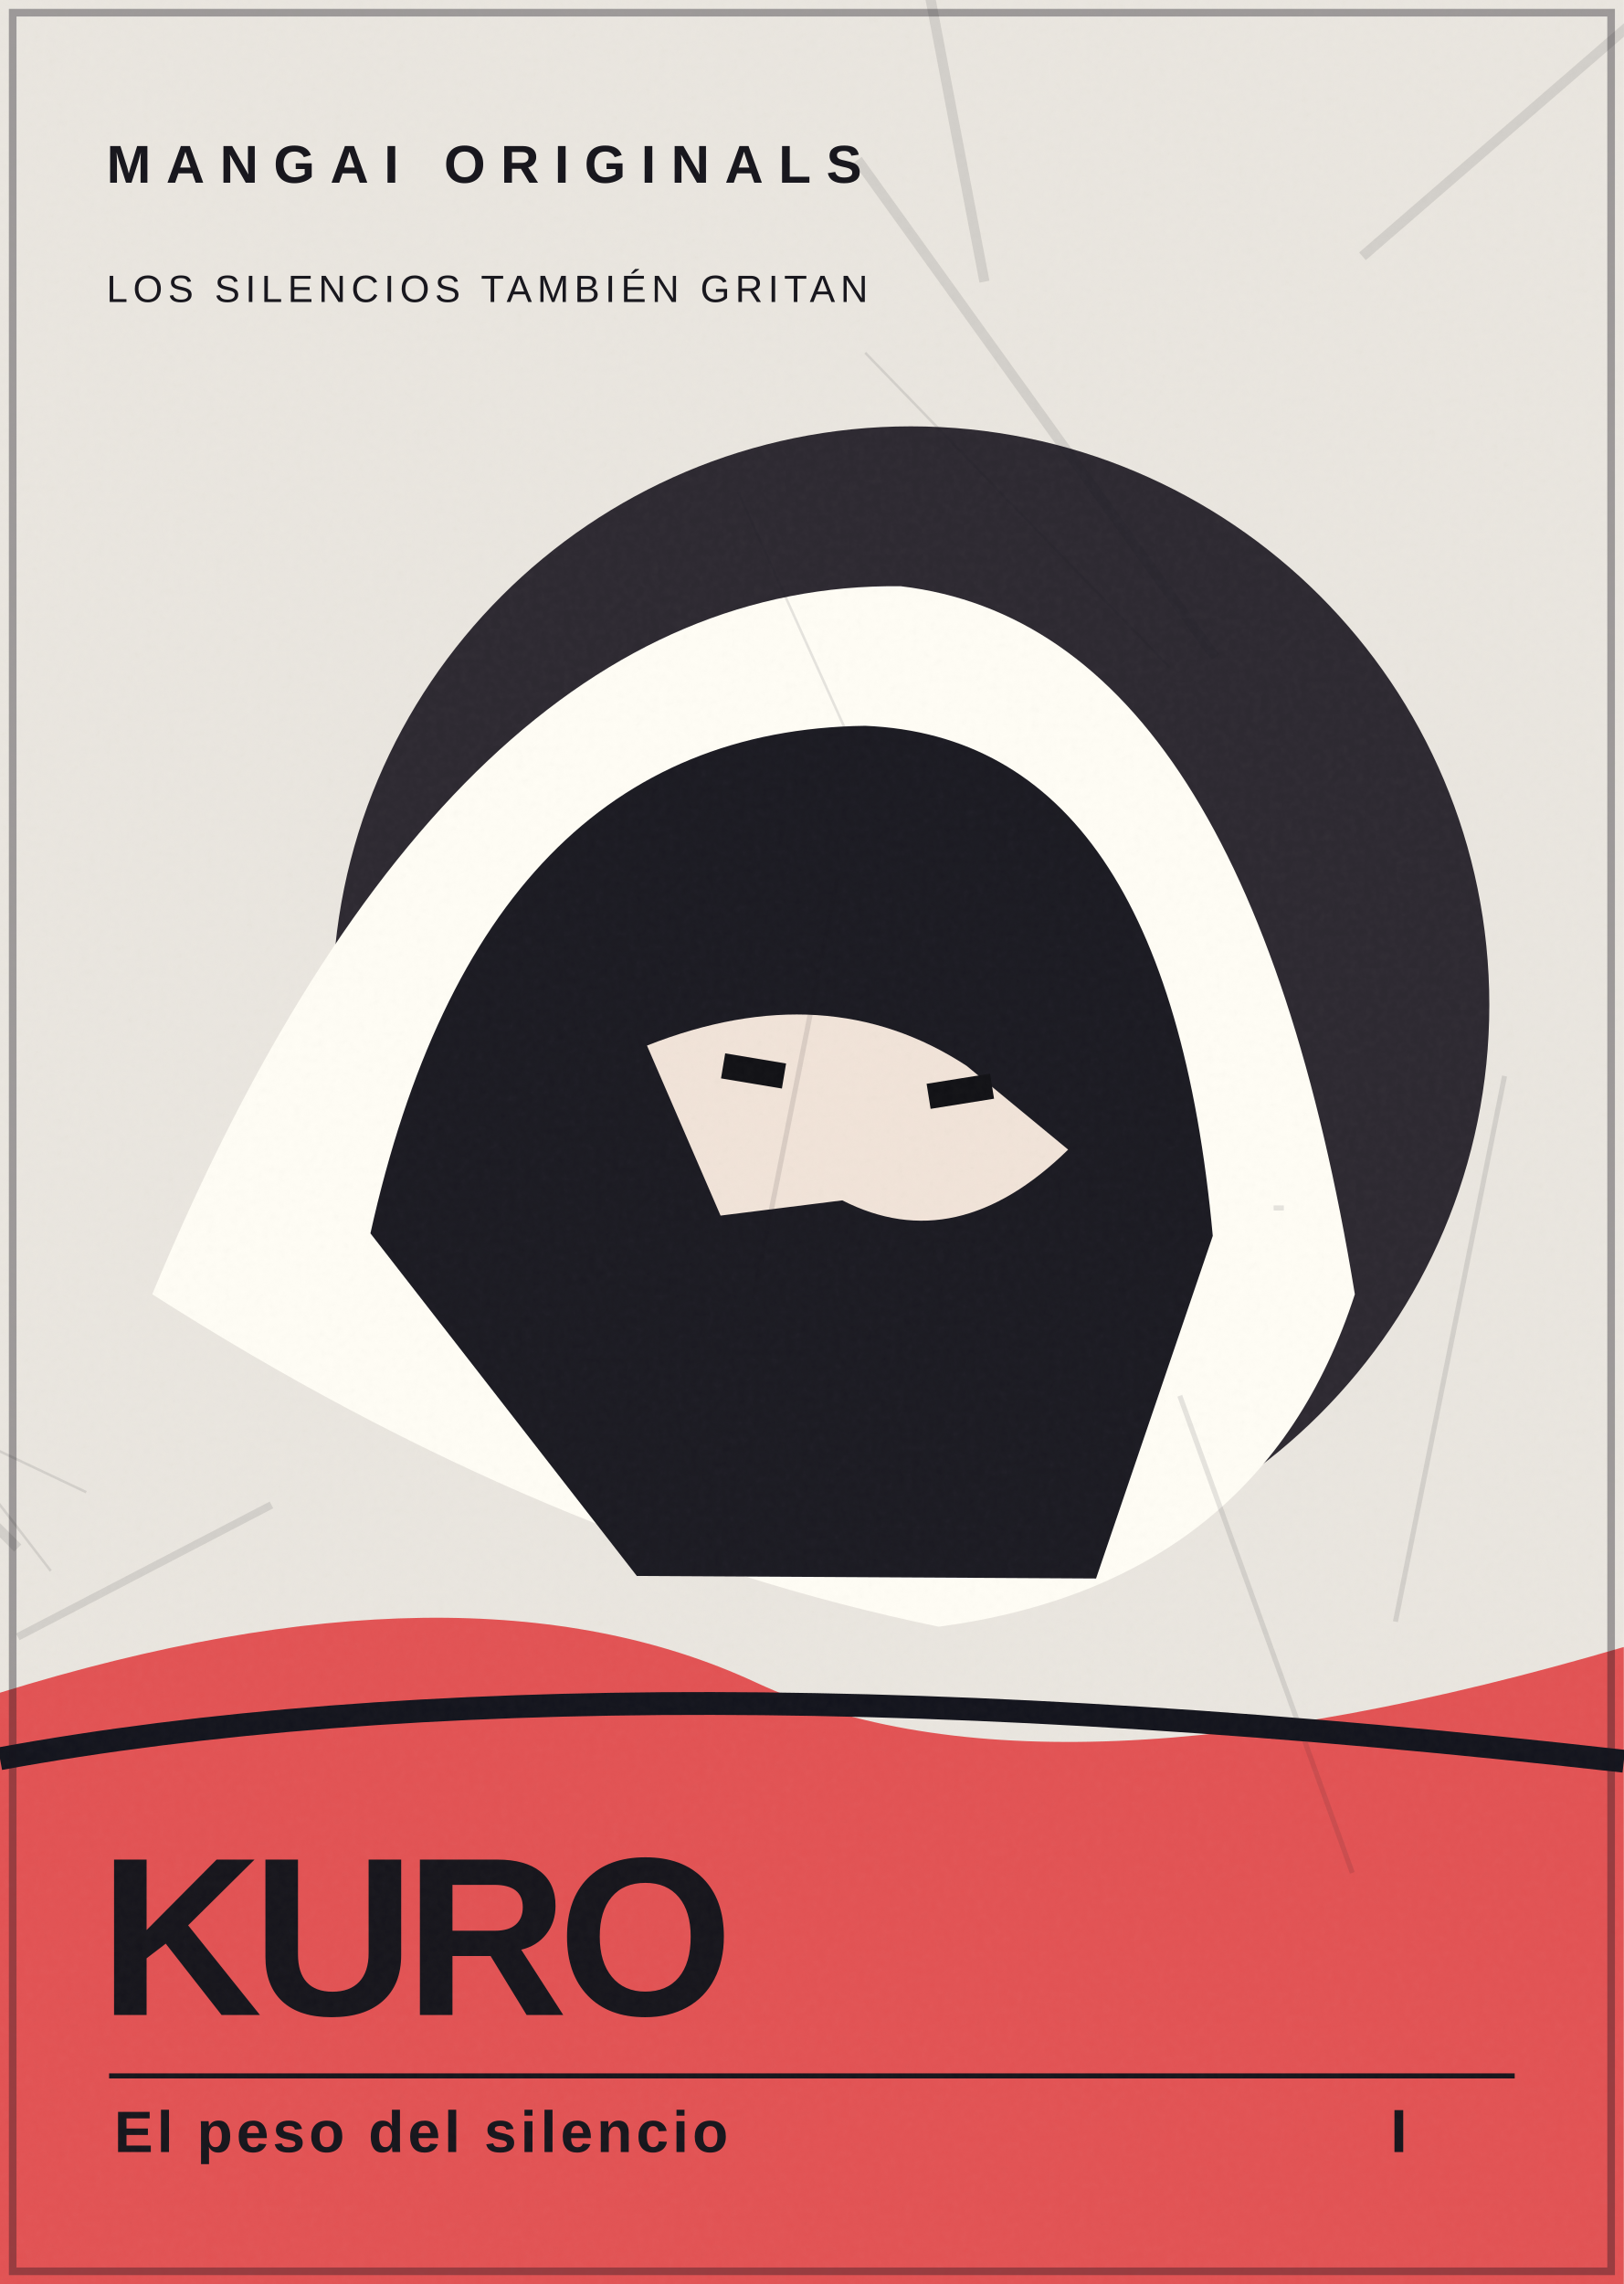
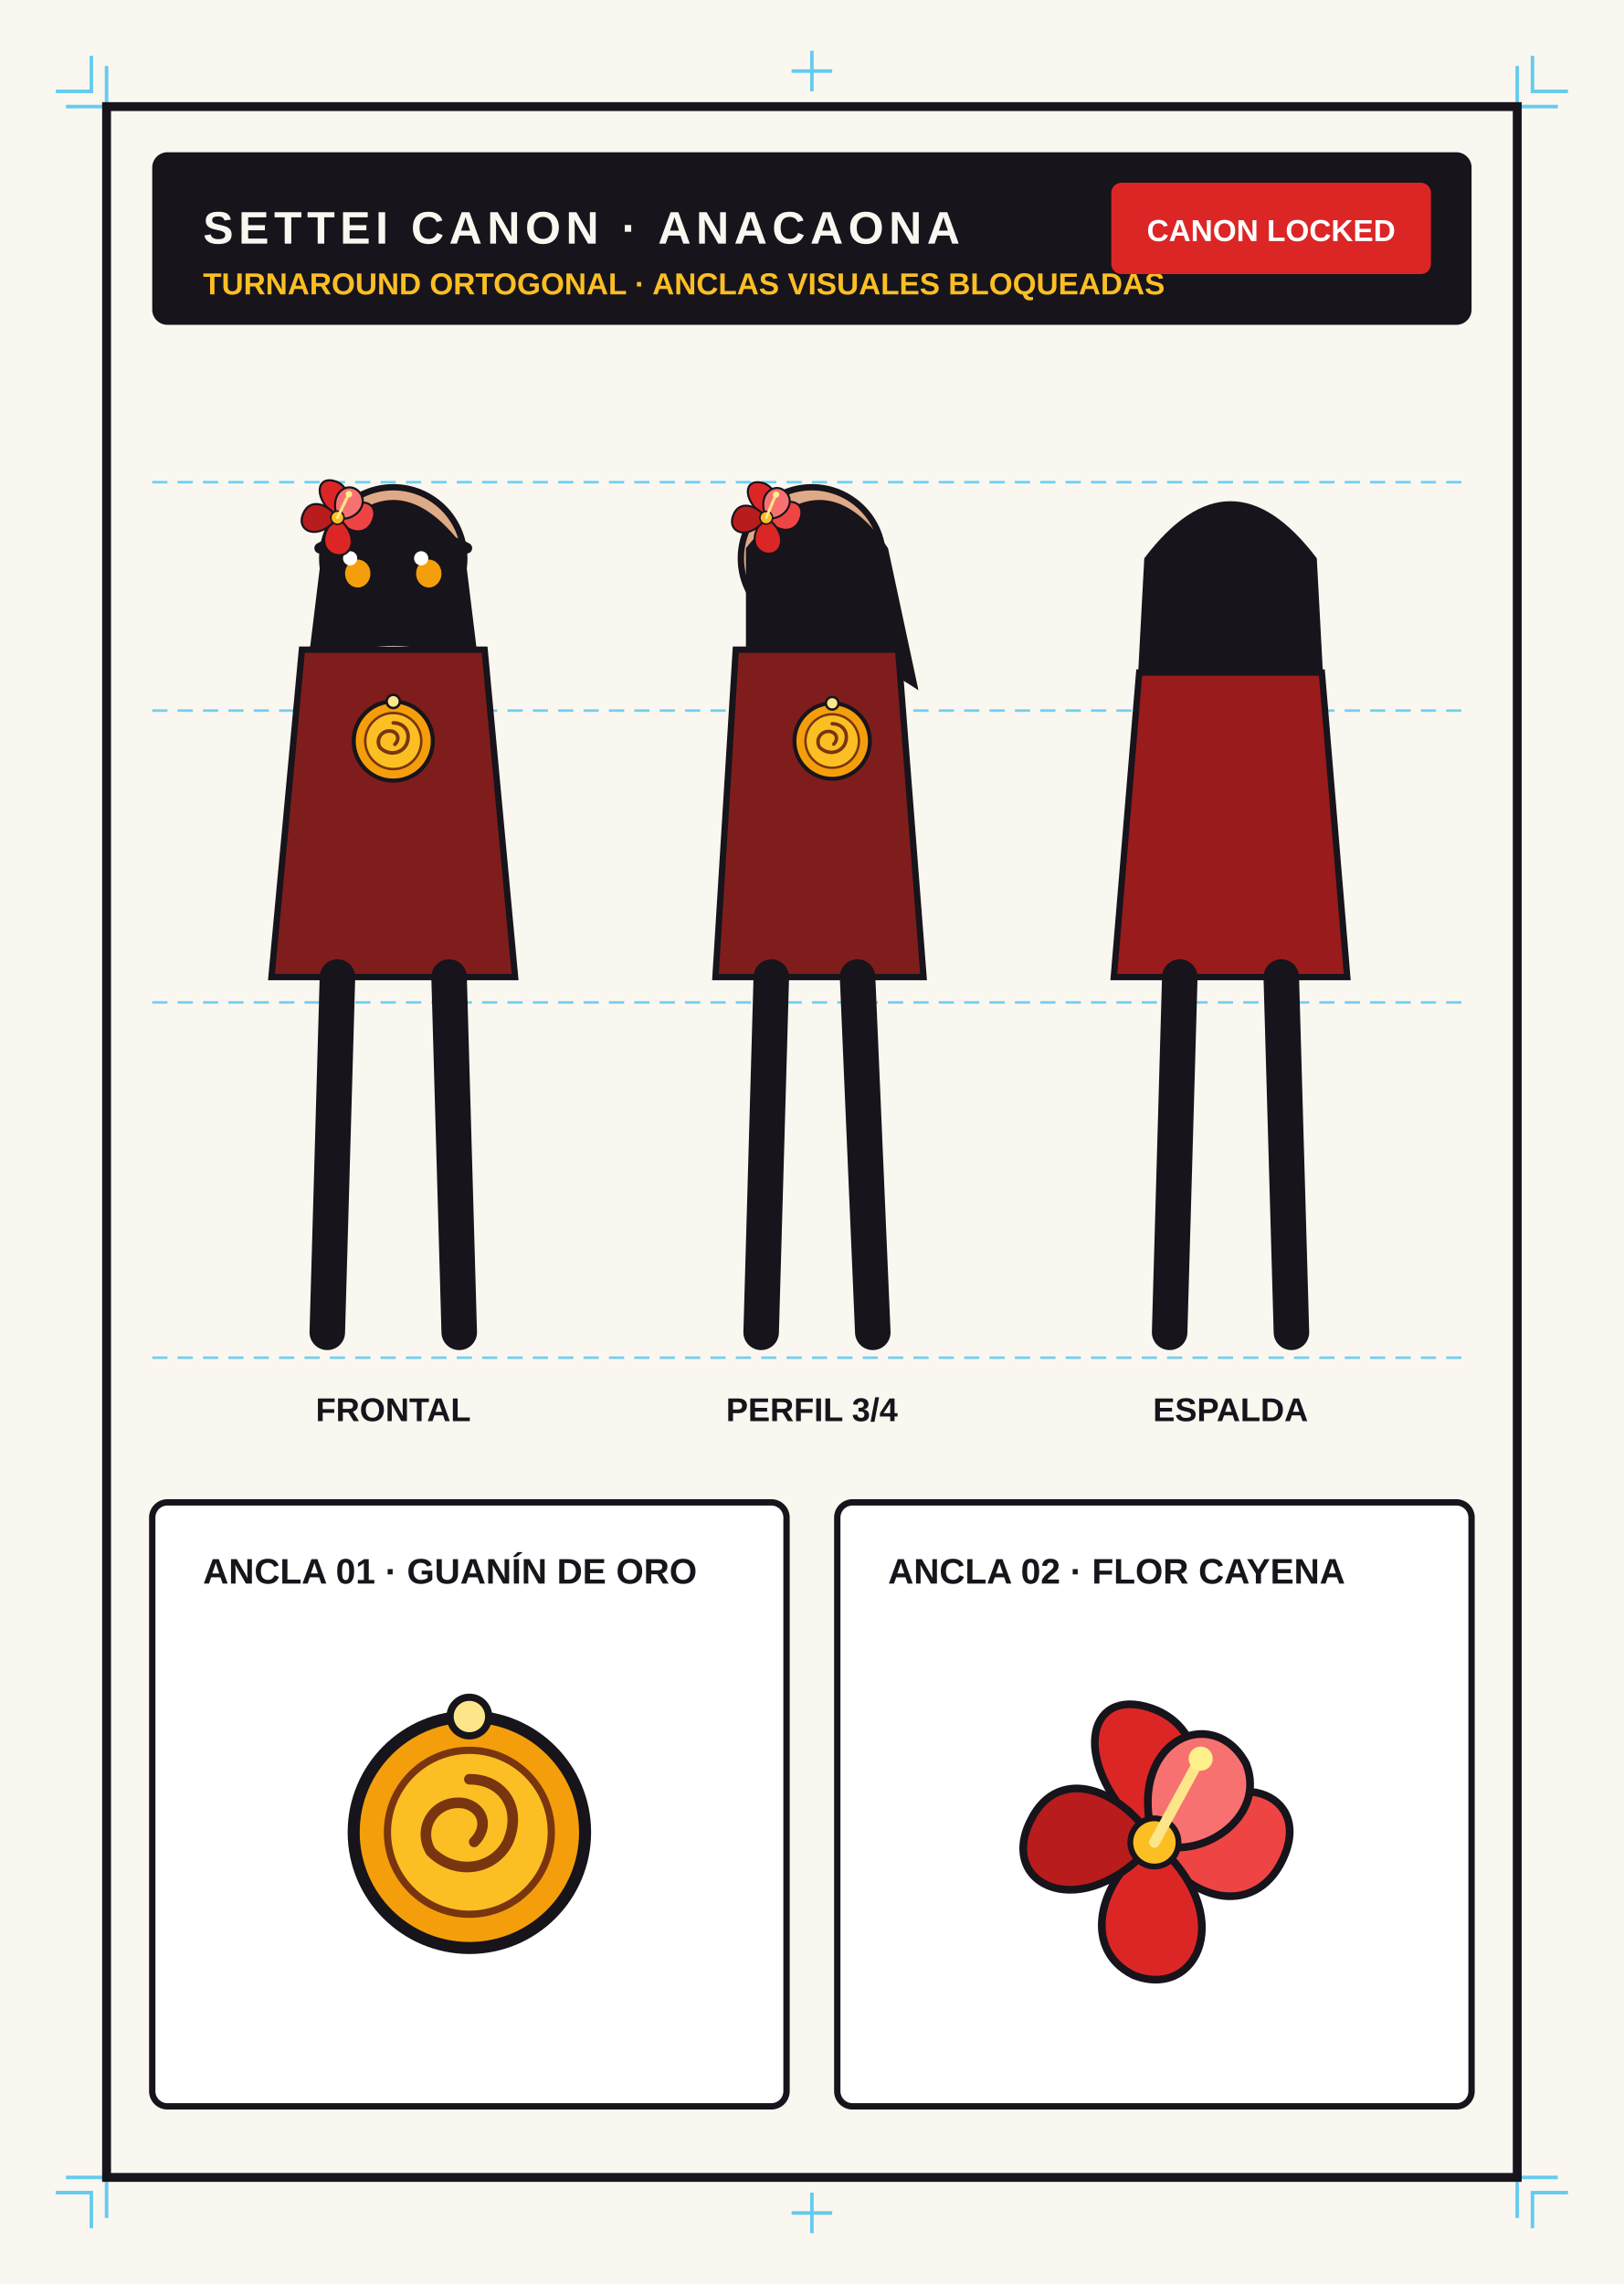
<svg xmlns="http://www.w3.org/2000/svg" width="640" height="900" viewBox="0 0 640 900">
  <defs>
-     <filter id="paper">
-       <feTurbulence type="fractalNoise" baseFrequency="0.32" numOctaves="3" seed="7" stitchTiles="stitch" result="n" />
-       <feColorMatrix in="n" type="saturate" values="0" />
-       <feComponentTransfer>
-         <feFuncA type="linear" slope="0.15" />
-       </feComponentTransfer>
-     </filter>
-     <pattern id="dots" width="14" height="14" patternUnits="userSpaceOnUse">
-       <circle cx="2" cy="2" r="1.7" fill="#14131c" opacity=".35" />
+     <pattern id="toneLight" width="8" height="8" patternUnits="userSpaceOnUse">
+       <circle cx="2" cy="2" r="1.2" fill="#17141b" opacity="0.18" />
    </pattern>
-     <linearGradient id="sky" x1="0" y1="0" x2="1" y2="1">
-       <stop stop-color="#c7a3ff" />
-       <stop offset="1" stop-color="#5c40b6" />
-     </linearGradient>
+     <pattern id="toneDense" width="6" height="6" patternUnits="userSpaceOnUse">
+       <circle cx="2" cy="2" r="1.5" fill="#17141b" opacity="0.34" />
+     </pattern>
+     <pattern id="hatch" width="10" height="10" patternUnits="userSpaceOnUse" patternTransform="rotate(35)">
+       <line x1="0" y1="0" x2="0" y2="10" stroke="#17141b" stroke-width="1.3" opacity="0.22" />
+     </pattern>
+     <pattern id="genkoGrid" width="24" height="24" patternUnits="userSpaceOnUse">
+       <path d="M24 0H0V24" fill="none" stroke="#00aeef" stroke-width="0.6" opacity="0.18" />
+     </pattern>
  </defs>
-   <rect width="640" height="900" fill="#eae6df" />
-   <circle cx="359" cy="396" r="228" fill="#2c2830" />
-   <path d="M60 510 Q177 229 355 231 Q491 247 534 510 Q497 624 370 641 Q215 609 60 510Z" fill="#fffdf5" />
-   <path d="M146 486 Q190 288 341 286 Q460 291 478 487 L432 622 251 621Z" fill="#1a1921" />
-   <path d="M255 412 Q326 384 381 420 L421 453 Q377 496 332 473 L284 479Z" fill="#f1e3d8" />
-   <path d="M285 420 L309 424 M366 432 L391 428" stroke="#101014" stroke-width="10" />
-   <path d="M0 667 Q184 610 298 663 T640 649 V900 H0Z" fill="#e25253" />
-   <path d="M0 693 Q241 649 640 694" stroke="#12131c" stroke-width="9" fill="none" />
-   <path d="M 291 194 l 42 93" stroke="#15141b" stroke-width="1" opacity="0.11" />
-   <path d="M 34 588 l -112 -53" stroke="#15141b" stroke-width="1" opacity="0.11" />
-   <path d="M 479 259 l -141 -196" stroke="#15141b" stroke-width="4" opacity="0.11" />
-   <path d="M 388 111 l -37 -194" stroke="#15141b" stroke-width="4" opacity="0.11" />
-   <path d="M 20 619 l -97 -126" stroke="#15141b" stroke-width="1" opacity="0.11" />
-   <path d="M 550 639 l 43 -215" stroke="#15141b" stroke-width="2" opacity="0.11" />
-   <path d="M 7 610 l -92 -92" stroke="#15141b" stroke-width="4" opacity="0.11" />
-   <path d="M 107 593 l -100 52" stroke="#15141b" stroke-width="3" opacity="0.11" />
-   <path d="M 533 738 l -68 -188" stroke="#15141b" stroke-width="2" opacity="0.11" />
-   <path d="M 341 139 l 120 124" stroke="#15141b" stroke-width="1" opacity="0.11" />
-   <path d="M 537 101 l 156 -135" stroke="#15141b" stroke-width="4" opacity="0.11" />
-   <path d="M 504 477 l 0 -2" stroke="#15141b" stroke-width="4" opacity="0.11" />
-   <path d="M 330 346 l -33 166" stroke="#15141b" stroke-width="2" opacity="0.11" />
-   <text x="42" y="72" fill="#15141b" font-family="Arial,sans-serif" font-size="21" font-weight="800" letter-spacing="6">MANGAI ORIGINALS</text>
-   <text x="42" y="119" fill="#15141b" font-family="Arial,sans-serif" font-size="15" letter-spacing="2.1">LOS SILENCIOS TAMBIÉN GRITAN</text>
-   <text x="39" y="794" fill="#15141b" font-family="Arial Black,Arial,sans-serif" font-size="89" font-weight="900" letter-spacing="-4">KURO</text>
-   <path d="M43 818 H597" stroke="#15141b" stroke-width="2" />
-   <text x="45" y="848" fill="#15141b" font-family="Arial,sans-serif" font-size="23" font-weight="700" letter-spacing="1.5">El peso del silencio</text>
-   <text x="548" y="848" fill="#15141b" font-family="Arial,sans-serif" font-size="24" font-weight="800">I</text>
-   <rect x="0" y="0" width="640" height="900" filter="url(#paper)" opacity=".26" />
-   <rect x="5" y="5" width="630" height="890" fill="none" stroke="#15141b" stroke-width="3" opacity=".36" />
+   <rect width="640" height="900" fill="#faf7f0" />
+   <g stroke="#00aeef" stroke-width="1.4" opacity="0.6" fill="none">
+     <path d="M26 42 H42 V26 M22 36 H36 V22" />
+     <path d="M614 42 H598 V26 M618 36 H604 V22" />
+     <path d="M26 858 H42 V874 M22 864 H36 V878" />
+     <path d="M614 858 H598 V874 M618 864 H604 V878" />
+     <path d="M312 28 H328 M320 20 V36" />
+     <path d="M312 872 H328 M320 864 V880" />
+   </g>
+   <rect x="42" y="42" width="556" height="816" fill="#faf7f0" stroke="#17141b" stroke-width="3.5" />
+   <rect x="60" y="60" width="520" height="68" fill="#17141b" rx="6" />
+   <text x="80" y="96" fill="#faf7f0" font-family="Arial,sans-serif" font-size="18" font-weight="900" letter-spacing="2">SETTEI CANON · ANACAONA</text>
+   <text x="80" y="116" fill="#fbbf24" font-family="Arial,sans-serif" font-size="12" font-weight="700">TURNAROUND ORTOGONAL · ANCLAS VISUALES BLOQUEADAS</text>
+   <rect x="438" y="72" width="126" height="36" rx="4" fill="#dc2626" />
+   <text x="501" y="95" text-anchor="middle" fill="#fff" font-family="Arial,sans-serif" font-size="12" font-weight="800">CANON LOCKED</text>
+   <g stroke="#00aeef" stroke-width="1" stroke-dasharray="6 4" opacity="0.55">
+     <line x1="60" y1="190" x2="580" y2="190" />
+     <line x1="60" y1="280" x2="580" y2="280" />
+     <line x1="60" y1="395" x2="580" y2="395" />
+     <line x1="60" y1="535" x2="580" y2="535" />
+   </g>
+   <g transform="translate(155,220)">
+     <circle cx="0" cy="0" r="28" fill="#dfaa88" stroke="#17141b" stroke-width="2.5" />
+     <path d="M-28 -4 Q0 -42 28 -4 L34 45 Q0 24 -34 45 Z" fill="#17141b" />
+     <g>
+       <path d="M-29 -4 Q-15 -12 1 -1" fill="none" stroke="#17141b" stroke-width="4.2" stroke-linecap="round" />
+       <ellipse cx="-14" cy="4" rx="8.5" ry="10" fill="#17141b" />
+       <ellipse cx="-14" cy="6" rx="5" ry="5.5" fill="#f59e0b" />
+       <circle cx="-17" cy="0" r="2.8" fill="#ffffff" />
+       <path d="M29 -4 Q15 -12 -1 -1" fill="none" stroke="#17141b" stroke-width="4.2" stroke-linecap="round" />
+       <ellipse cx="14" cy="4" rx="8.5" ry="10" fill="#17141b" />
+       <ellipse cx="14" cy="6" rx="5" ry="5.5" fill="#f59e0b" />
+       <circle cx="11" cy="0" r="2.8" fill="#ffffff" />
+     </g>
+     <g transform="translate(-22,-16) rotate(-15) scale(0.52)">
+       <path d="M0 0 C-14 -18 -8 -34 4 -28 C16 -22 14 -6 0 0 Z" fill="#dc2626" stroke="#17141b" stroke-width="1.6" />
+       <path d="M0 0 C18 -14 34 -4 26 8 C18 20 4 14 0 0 Z" fill="#ef4444" stroke="#17141b" stroke-width="1.6" />
+       <path d="M0 0 C14 18 2 34 -10 26 C-20 18 -12 4 0 0 Z" fill="#dc2626" stroke="#17141b" stroke-width="1.6" />
+       <path d="M0 0 C-18 14 -34 2 -24 -10 C-16 -20 -4 -12 0 0 Z" fill="#b91c1c" stroke="#17141b" stroke-width="1.6" />
+       <path d="M0 0 C-2 -22 18 -26 22 -12 C24 0 8 6 0 0 Z" fill="#f87171" stroke="#17141b" stroke-width="1.6" />
+       <circle cx="0" cy="0" r="5" fill="#fbbf24" stroke="#17141b" stroke-width="1.2" />
+       <path d="M0 0 L12 -14" stroke="#fde68a" stroke-width="2.2" stroke-linecap="round" />
+       <circle cx="13" cy="-15" r="2.5" fill="#fef08a" />
+     </g>
+     <path d="M-36 36 L36 36 L48 165 L-48 165 Z" fill="#7f1d1d" stroke="#17141b" stroke-width="2.5" />
+     <g transform="translate(0,72) scale(0.65)">
+       <circle cx="0" cy="0" r="24" fill="#f59e0b" stroke="#17141b" stroke-width="2.5" />
+       <circle cx="0" cy="0" r="17" fill="#fbbf24" stroke="#78350f" stroke-width="1.5" />
+       <path d="M0 -11 C7 -11 11 -5 8 2 C5 8 -3 9 -8 4 C-11 -1 -7 -7 -1 -6 C3 -5 4 -1 1 2" fill="none" stroke="#78350f" stroke-width="2.2" stroke-linecap="round" />
+       <circle cx="0" cy="-24" r="4" fill="#fde68a" stroke="#17141b" stroke-width="1.5" />
+     </g>
+     <path d="M-22 165 L-26 305 M22 165 L26 305" stroke="#17141b" stroke-width="14" stroke-linecap="round" />
+     <text x="0" y="340" text-anchor="middle" font-family="Arial,sans-serif" font-size="13" font-weight="800" fill="#17141b">FRONTAL</text>
+   </g>
+   <g transform="translate(320,220)">
+     <circle cx="0" cy="0" r="28" fill="#dfaa88" stroke="#17141b" stroke-width="2.5" />
+     <path d="M-26 -4 Q4 -42 30 -4 L42 52 Q0 24 -26 42 Z" fill="#17141b" />
+     <g transform="translate(-18,-16) rotate(-18) scale(0.5)">
+       <path d="M0 0 C-14 -18 -8 -34 4 -28 C16 -22 14 -6 0 0 Z" fill="#dc2626" stroke="#17141b" stroke-width="1.6" />
+       <path d="M0 0 C18 -14 34 -4 26 8 C18 20 4 14 0 0 Z" fill="#ef4444" stroke="#17141b" stroke-width="1.6" />
+       <path d="M0 0 C14 18 2 34 -10 26 C-20 18 -12 4 0 0 Z" fill="#dc2626" stroke="#17141b" stroke-width="1.6" />
+       <path d="M0 0 C-18 14 -34 2 -24 -10 C-16 -20 -4 -12 0 0 Z" fill="#b91c1c" stroke="#17141b" stroke-width="1.6" />
+       <path d="M0 0 C-2 -22 18 -26 22 -12 C24 0 8 6 0 0 Z" fill="#f87171" stroke="#17141b" stroke-width="1.6" />
+       <circle cx="0" cy="0" r="5" fill="#fbbf24" stroke="#17141b" stroke-width="1.2" />
+       <path d="M0 0 L12 -14" stroke="#fde68a" stroke-width="2.2" stroke-linecap="round" />
+       <circle cx="13" cy="-15" r="2.5" fill="#fef08a" />
+     </g>
+     <path d="M-30 36 L34 36 L44 165 L-38 165 Z" fill="#7f1d1d" stroke="#17141b" stroke-width="2.5" />
+     <g transform="translate(8,72) scale(0.62)">
+       <circle cx="0" cy="0" r="24" fill="#f59e0b" stroke="#17141b" stroke-width="2.5" />
+       <circle cx="0" cy="0" r="17" fill="#fbbf24" stroke="#78350f" stroke-width="1.5" />
+       <path d="M0 -11 C7 -11 11 -5 8 2 C5 8 -3 9 -8 4 C-11 -1 -7 -7 -1 -6 C3 -5 4 -1 1 2" fill="none" stroke="#78350f" stroke-width="2.2" stroke-linecap="round" />
+       <circle cx="0" cy="-24" r="4" fill="#fde68a" stroke="#17141b" stroke-width="1.5" />
+     </g>
+     <path d="M-16 165 L-20 305 M18 165 L24 305" stroke="#17141b" stroke-width="14" stroke-linecap="round" />
+     <text x="0" y="340" text-anchor="middle" font-family="Arial,sans-serif" font-size="13" font-weight="800" fill="#17141b">PERFIL 3/4</text>
+   </g>
+   <g transform="translate(485,220)">
+     <path d="M-34 0 Q0 -45 34 0 L42 150 Q0 130 -42 150 Z" fill="#17141b" />
+     <path d="M-36 45 L36 45 L46 165 L-46 165 Z" fill="#991b1b" stroke="#17141b" stroke-width="2.5" />
+     <path d="M-20 165 L-24 305 M20 165 L24 305" stroke="#17141b" stroke-width="14" stroke-linecap="round" />
+     <text x="0" y="340" text-anchor="middle" font-family="Arial,sans-serif" font-size="13" font-weight="800" fill="#17141b">ESPALDA</text>
+   </g>
+   <rect x="60" y="592" width="250" height="238" fill="#ffffff" stroke="#17141b" stroke-width="2.5" rx="6" />
+   <text x="80" y="624" font-family="Arial,sans-serif" font-size="14" font-weight="800" fill="#17141b">ANCLA 01 · GUANÍN DE ORO</text>
+   <g transform="translate(185,722) scale(1.9)">
+     <circle cx="0" cy="0" r="24" fill="#f59e0b" stroke="#17141b" stroke-width="2.5" />
+     <circle cx="0" cy="0" r="17" fill="#fbbf24" stroke="#78350f" stroke-width="1.5" />
+     <path d="M0 -11 C7 -11 11 -5 8 2 C5 8 -3 9 -8 4 C-11 -1 -7 -7 -1 -6 C3 -5 4 -1 1 2" fill="none" stroke="#78350f" stroke-width="2.2" stroke-linecap="round" />
+     <circle cx="0" cy="-24" r="4" fill="#fde68a" stroke="#17141b" stroke-width="1.5" />
+   </g>
+   <rect x="330" y="592" width="250" height="238" fill="#ffffff" stroke="#17141b" stroke-width="2.5" rx="6" />
+   <text x="350" y="624" font-family="Arial,sans-serif" font-size="14" font-weight="800" fill="#17141b">ANCLA 02 · FLOR CAYENA</text>
+   <g transform="translate(455,726) rotate(-12) scale(1.9)">
+     <path d="M0 0 C-14 -18 -8 -34 4 -28 C16 -22 14 -6 0 0 Z" fill="#dc2626" stroke="#17141b" stroke-width="1.6" />
+     <path d="M0 0 C18 -14 34 -4 26 8 C18 20 4 14 0 0 Z" fill="#ef4444" stroke="#17141b" stroke-width="1.6" />
+     <path d="M0 0 C14 18 2 34 -10 26 C-20 18 -12 4 0 0 Z" fill="#dc2626" stroke="#17141b" stroke-width="1.6" />
+     <path d="M0 0 C-18 14 -34 2 -24 -10 C-16 -20 -4 -12 0 0 Z" fill="#b91c1c" stroke="#17141b" stroke-width="1.6" />
+     <path d="M0 0 C-2 -22 18 -26 22 -12 C24 0 8 6 0 0 Z" fill="#f87171" stroke="#17141b" stroke-width="1.6" />
+     <circle cx="0" cy="0" r="5" fill="#fbbf24" stroke="#17141b" stroke-width="1.2" />
+     <path d="M0 0 L12 -14" stroke="#fde68a" stroke-width="2.2" stroke-linecap="round" />
+     <circle cx="13" cy="-15" r="2.5" fill="#fef08a" />
+   </g>
</svg>
